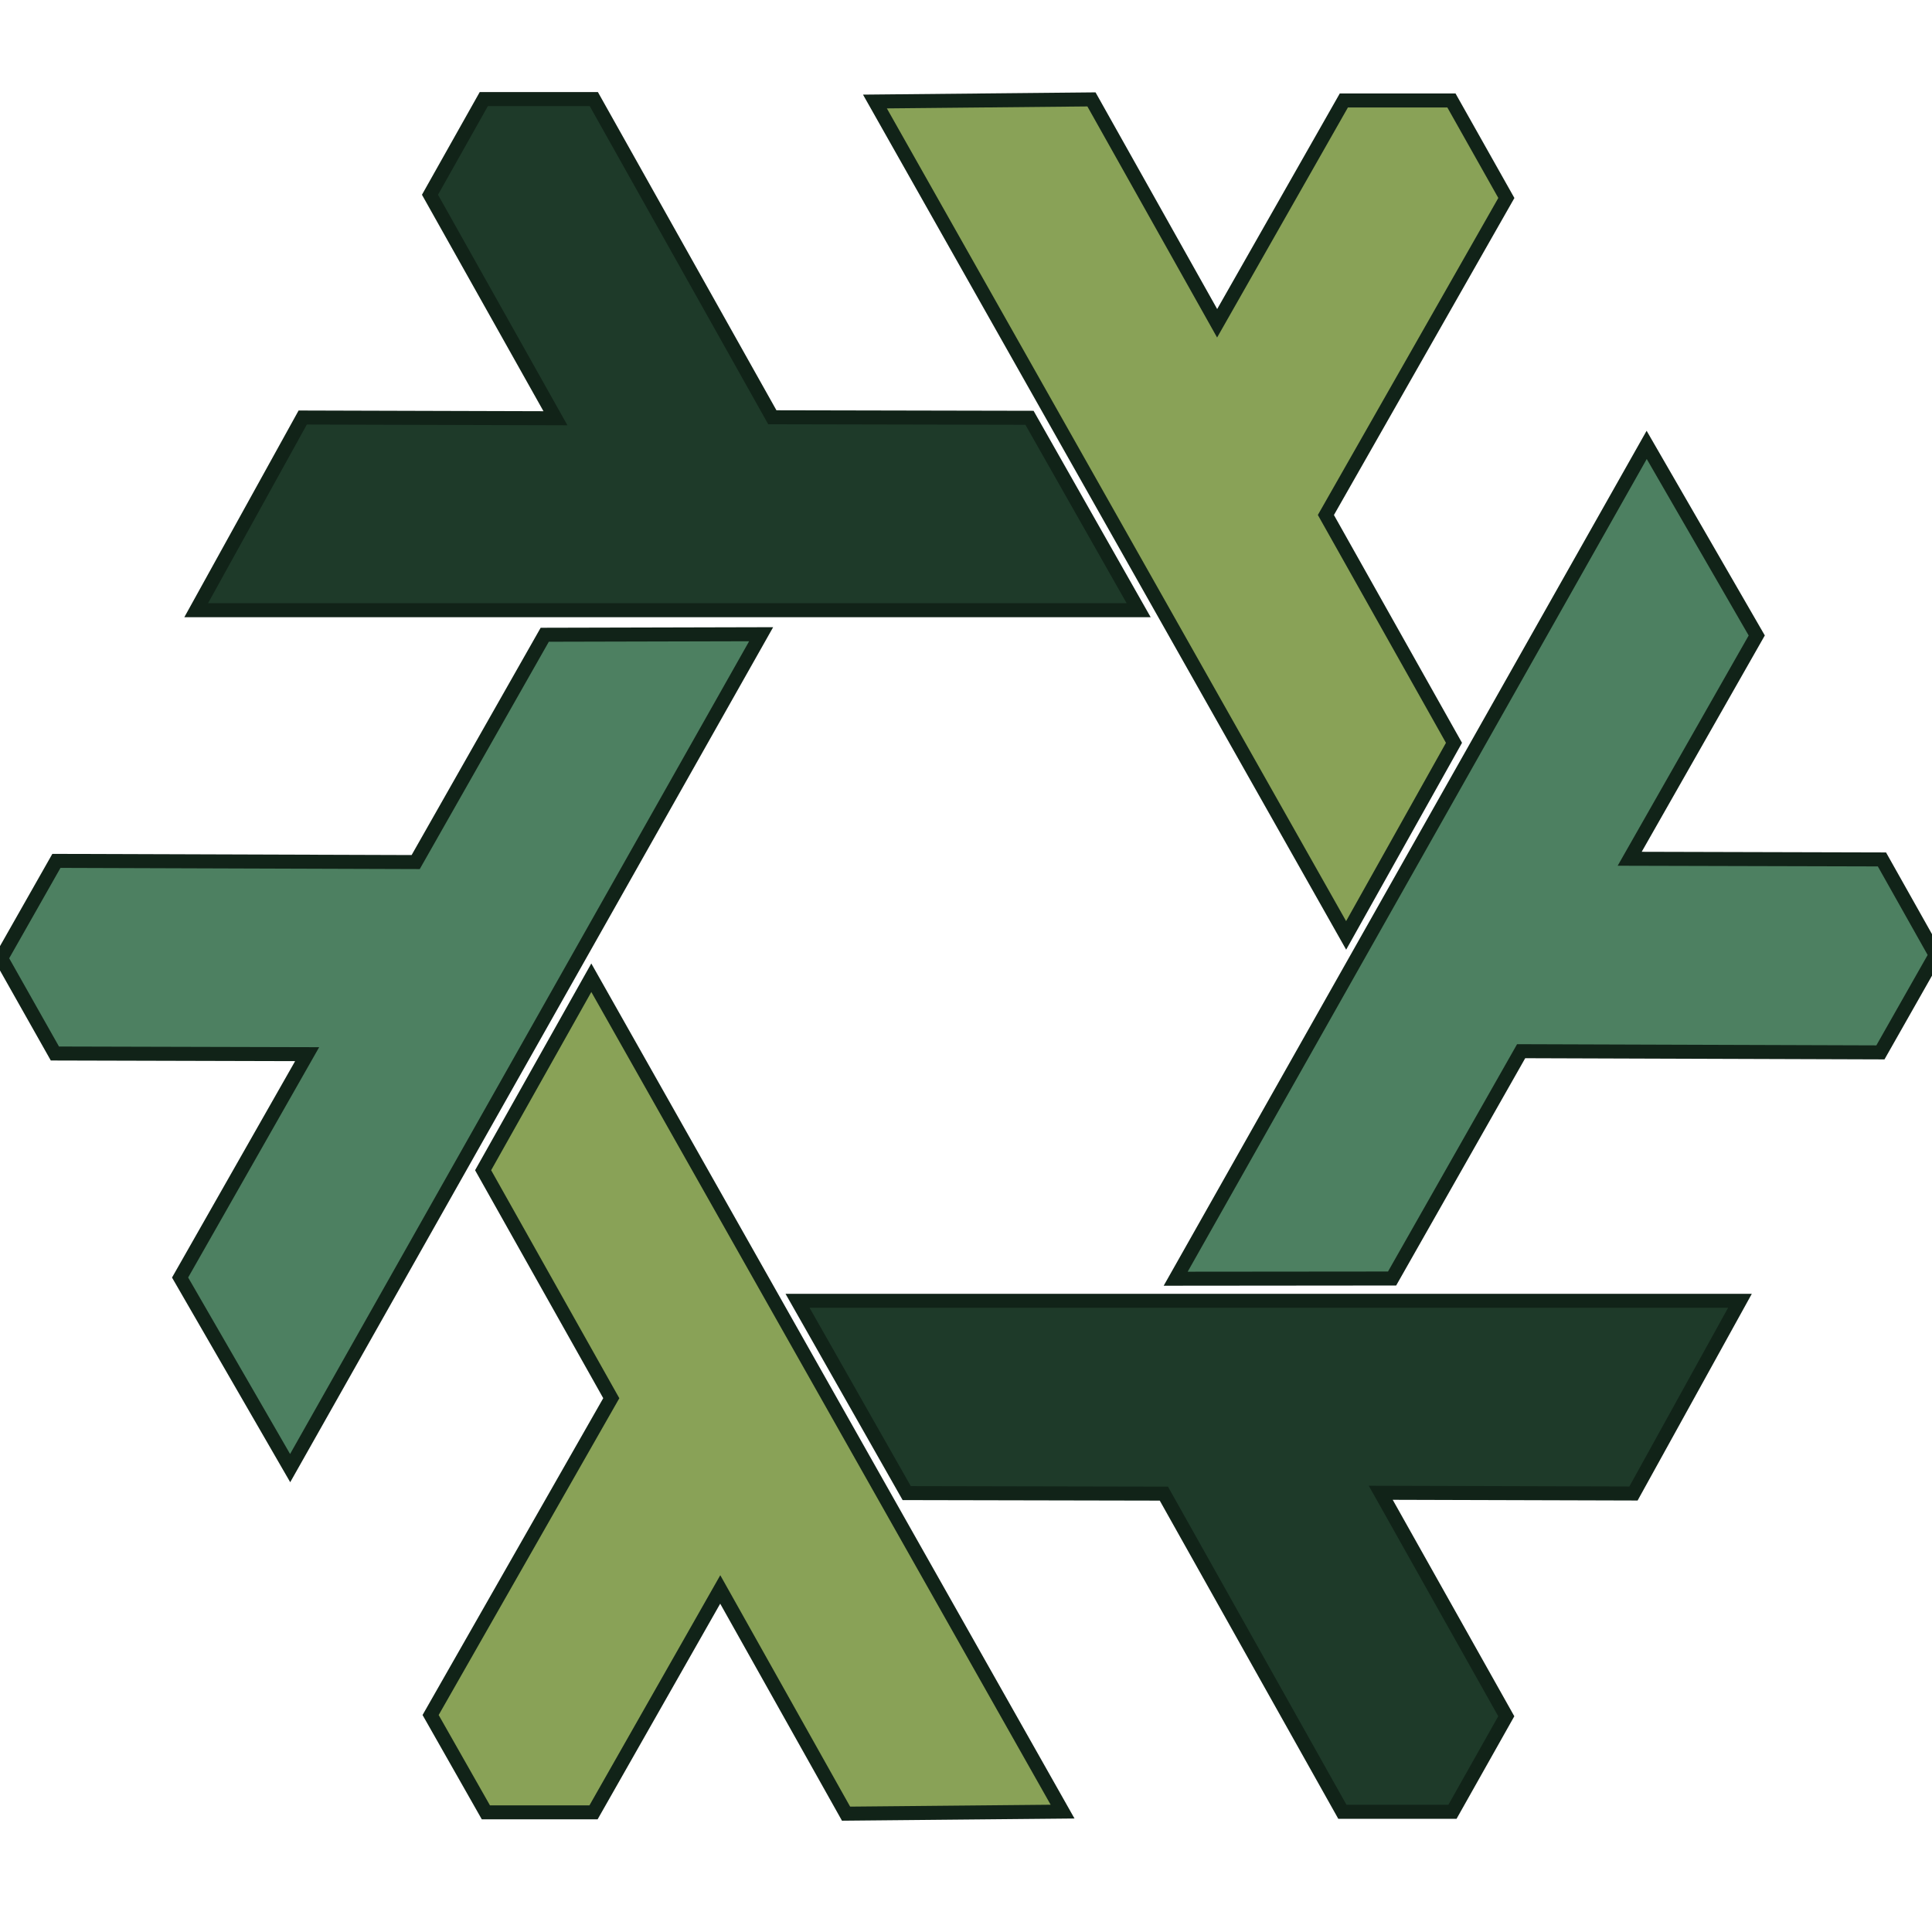
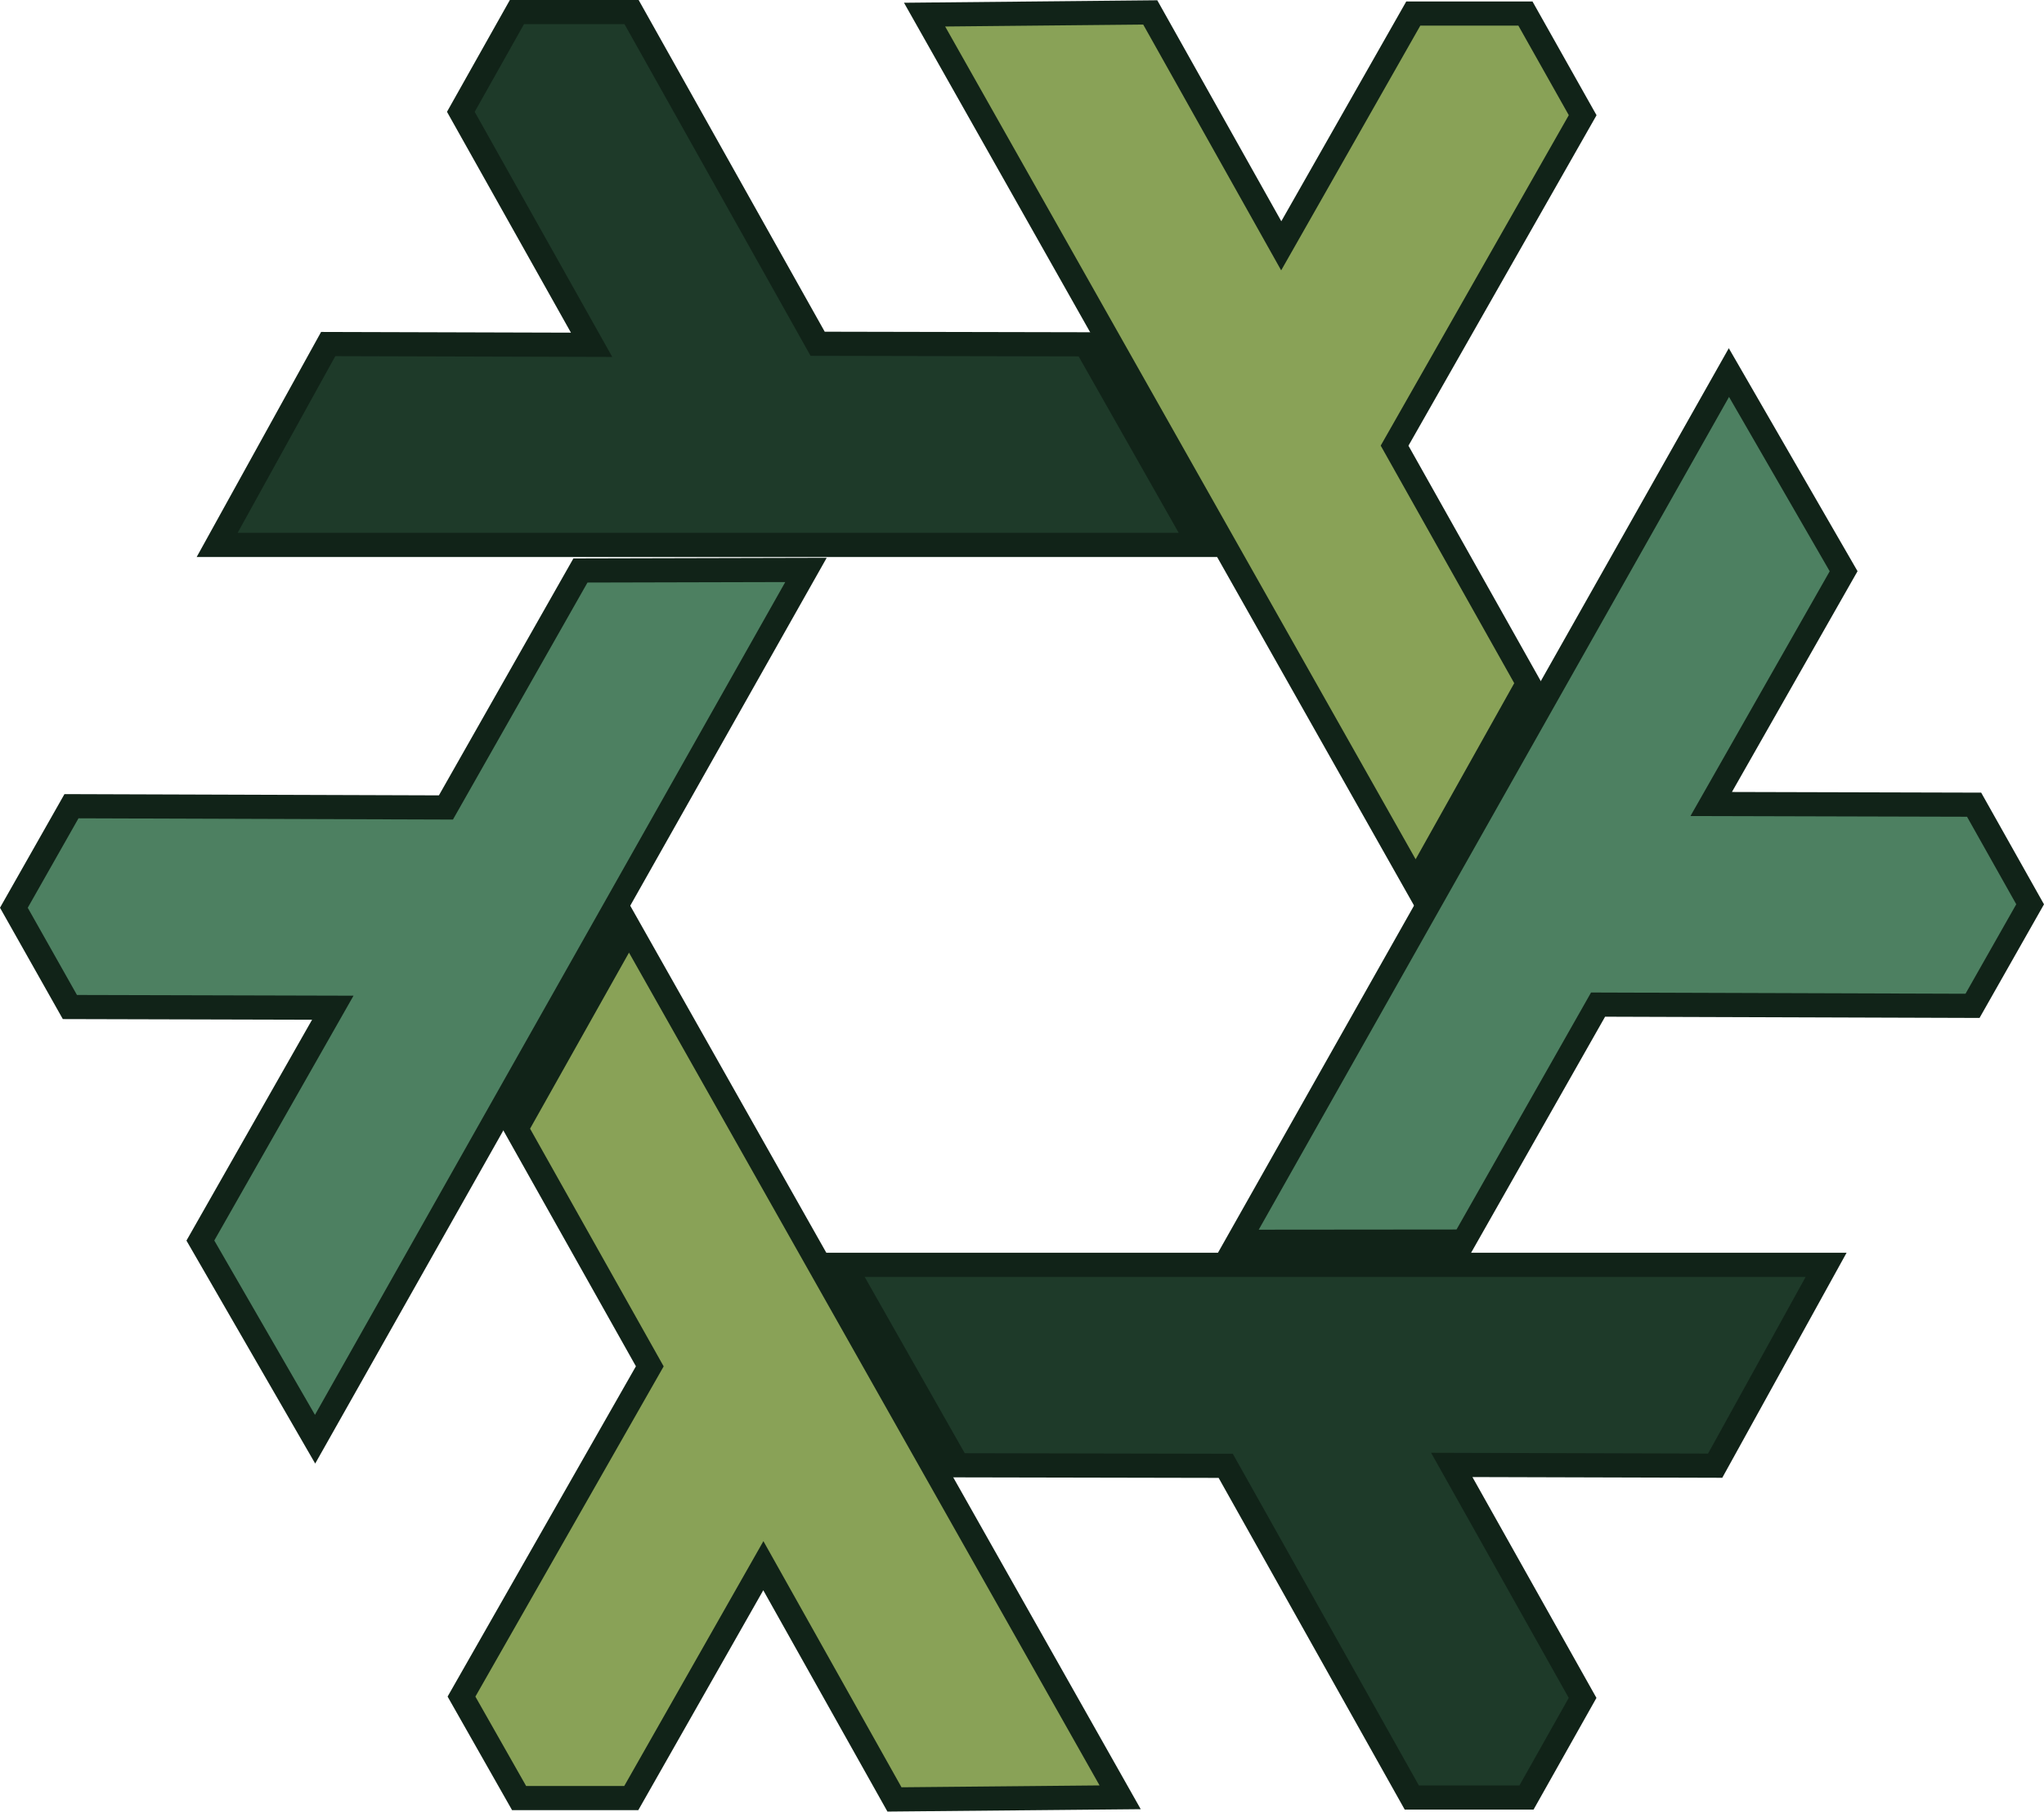
- <svg xmlns="http://www.w3.org/2000/svg" width="276" height="276" viewBox="0 0 276 276" fill="none" version="1.1" id="svg6">
+ <svg xmlns="http://www.w3.org/2000/svg" width="169.263" height="150" viewBox="0 0 169.263 150" fill="none" version="1.1" id="svg6">
  <defs id="defs6" />
-   <path fill-rule="evenodd" clip-rule="evenodd" d="M 108.735,90.603 41.45,209.73 25.727,182.504 43.878,150.595 7.842,150.501 0.163,136.897 8.059,122.983 59.384,123.152 77.821,90.679 Z" fill="#0b6e4f" id="path1" style="stroke-width:2;fill:#4d8061;fill-opacity:1;stroke:#112318;stroke-opacity:1;stroke-dasharray:none" />
-   <path fill-rule="evenodd" clip-rule="evenodd" d="m 113.936,185.829 h 134.628 l -15.21,27.528 -36.105,-0.104 17.934,31.927 -7.689,13.651 h -15.723 l -25.504,-45.456 -36.737,-0.075 z" fill="#0b6e4f" id="path2" style="stroke-width:2;fill:#1e3a29;fill-opacity:1;stroke:#112318;stroke-opacity:1;stroke-dasharray:none" />
-   <path fill-rule="evenodd" clip-rule="evenodd" d="M 192.305,133.628 124.991,14.501 155.924,14.2 173.877,46.184 191.979,14.351 h 15.368 l 7.847,13.933 -25.781,45.286 18.299,32.549 z" fill="#0b6e4f" id="path3" style="stroke-width:2;fill:#89a257;fill-opacity:1;stroke:#112318;stroke-opacity:1;stroke-dasharray:none" />
-   <path fill-rule="evenodd" clip-rule="evenodd" d="m 84.474,139.676 67.324,119.127 -30.933,0.292 -17.973,-32.031 -18.102,31.843 H 69.412 L 61.516,245.002 87.326,199.744 69.017,167.176 Z" fill="#073b3a" id="path4" style="stroke-width:2;fill:#89a257;fill-opacity:1;stroke:#112318;stroke-opacity:1;stroke-dasharray:none" />
-   <path fill-rule="evenodd" clip-rule="evenodd" d="M 162.665,87.174 H 28.027 L 43.246,59.646 79.351,59.75 61.427,27.823 69.116,14.153 h 15.713 l 25.504,45.456 36.737,0.075 z" fill="#073b3a" id="path5" style="stroke-width:2;fill:#1e3a29;fill-opacity:1;stroke:#112318;stroke-opacity:1;stroke-dasharray:none" />
-   <path fill-rule="evenodd" clip-rule="evenodd" d="m 167.955,182.673 67.285,-119.117 15.723,27.226 -18.151,31.899 36.036,0.094 7.679,13.651 -7.896,13.915 -51.325,-0.17 -18.437,32.474 z" fill="#073b3a" id="path6" style="stroke-width:2;fill:#4d8061;fill-opacity:1;stroke:#112318;stroke-opacity:1;stroke-dasharray:none" />
+   <path fill-rule="evenodd" clip-rule="evenodd" d="M 66.743,47.191 26.092,119.168 16.593,102.718 27.559,83.439 5.788,83.382 1.149,75.162 5.919,66.755 36.927,66.858 48.066,47.237 Z" fill="#0b6e4f" id="path1" style="fill:#4d8061;fill-opacity:1;stroke:#112318;stroke-width:2;stroke-dasharray:none;stroke-opacity:1" />
+   <path fill-rule="evenodd" clip-rule="evenodd" d="m 69.885,104.727 h 81.336 l -9.189,16.632 -21.813,-0.063 10.835,19.291 -4.645,8.248 h -9.499 l -15.409,-27.464 -22.194,-0.045 z" fill="#0b6e4f" id="path2" style="fill:#1e3a29;fill-opacity:1;stroke:#112318;stroke-width:2;stroke-dasharray:none;stroke-opacity:1" />
+   <path fill-rule="evenodd" clip-rule="evenodd" d="M 117.232,73.187 76.564,1.211 95.252,1.028 106.099,20.353 117.035,1.12 h 9.284 l 4.741,8.419 -15.575,27.362 11.055,19.666 z" fill="#0b6e4f" id="path3" style="fill:#89a257;fill-opacity:1;stroke:#112318;stroke-width:2;stroke-dasharray:none;stroke-opacity:1" />
+   <path fill-rule="evenodd" clip-rule="evenodd" d="m 52.085,76.841 40.674,71.977 -18.688,0.176 -10.859,-19.353 -10.936,19.239 h -9.29 l -4.77,-8.402 15.593,-27.345 -11.061,-19.678 z" fill="#073b3a" id="path4" style="fill:#89a257;fill-opacity:1;stroke:#112318;stroke-width:2;stroke-dasharray:none;stroke-opacity:1" />
+   <path fill-rule="evenodd" clip-rule="evenodd" d="M 99.325,45.119 H 17.983 L 27.178,28.487 48.991,28.55 38.162,9.259 42.807,1 h 9.493 l 15.409,27.464 22.194,0.046 z" fill="#073b3a" id="path5" style="fill:#1e3a29;fill-opacity:1;stroke:#112318;stroke-width:2;stroke-dasharray:none;stroke-opacity:1" />
+   <path fill-rule="evenodd" clip-rule="evenodd" d="m 102.521,102.82 40.65,-71.971 9.499,16.45 -10.966,19.273 21.771,0.057 4.639,8.248 -4.77,8.407 -31.008,-0.102 -11.139,19.621 z" fill="#073b3a" id="path6" style="fill:#4d8061;fill-opacity:1;stroke:#112318;stroke-width:2;stroke-dasharray:none;stroke-opacity:1" />
</svg>
